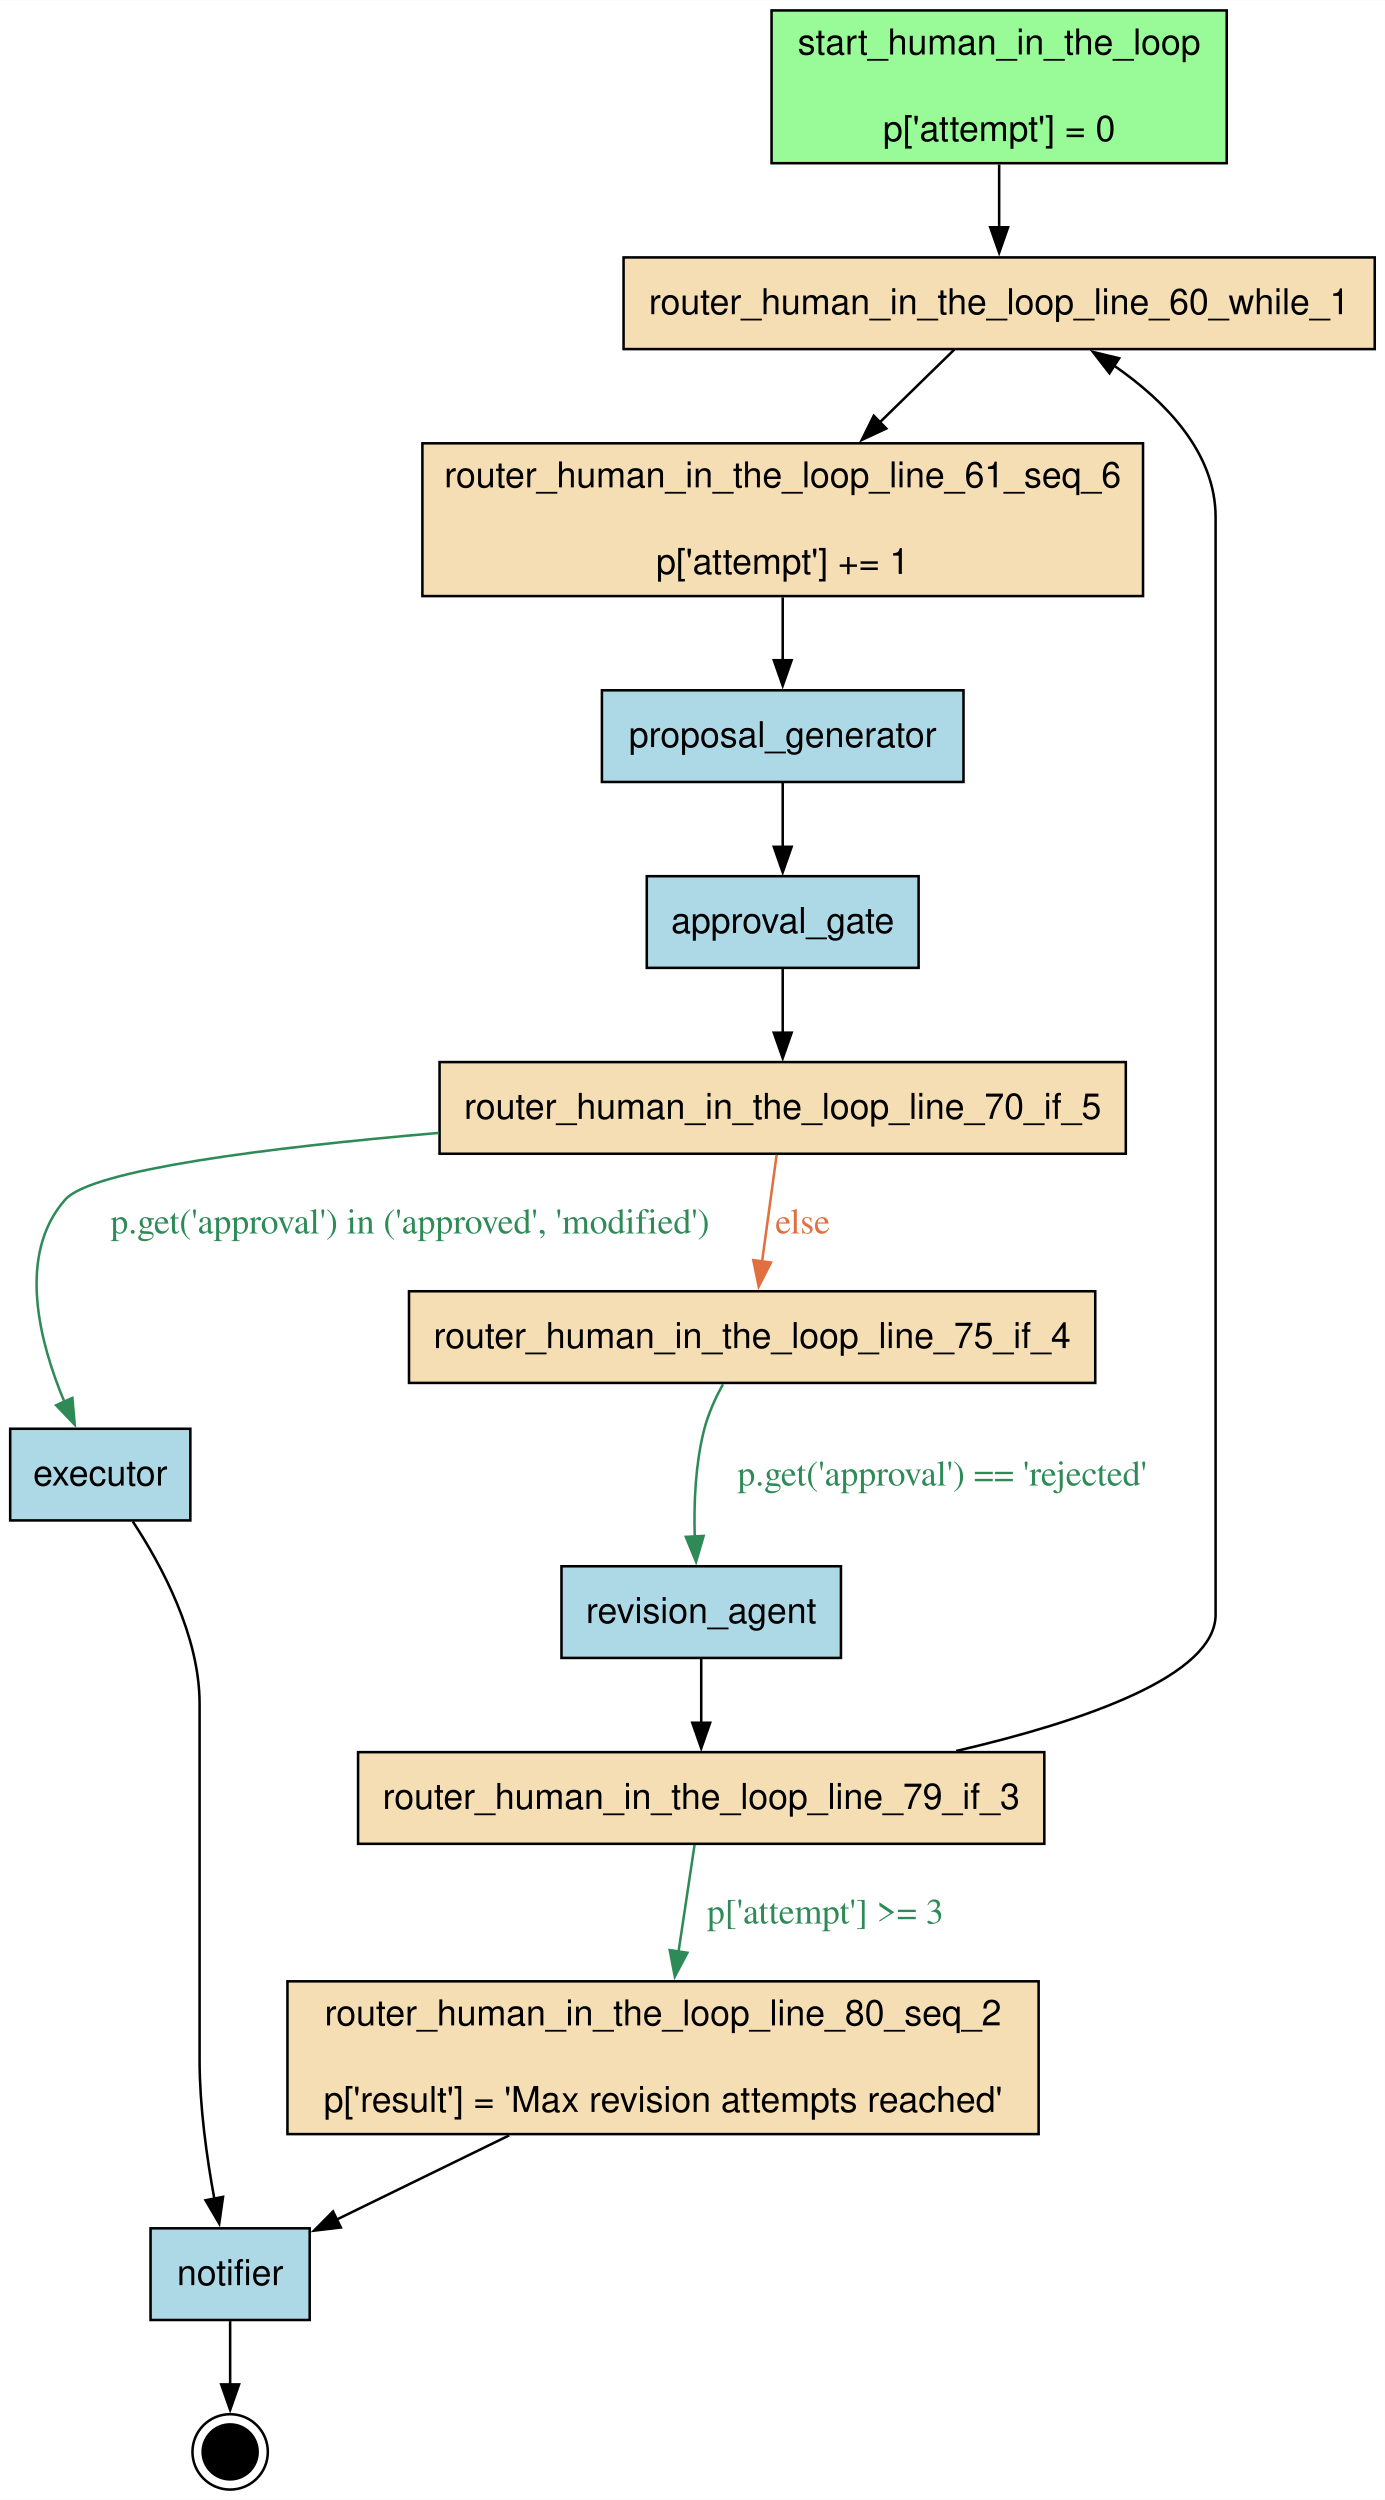
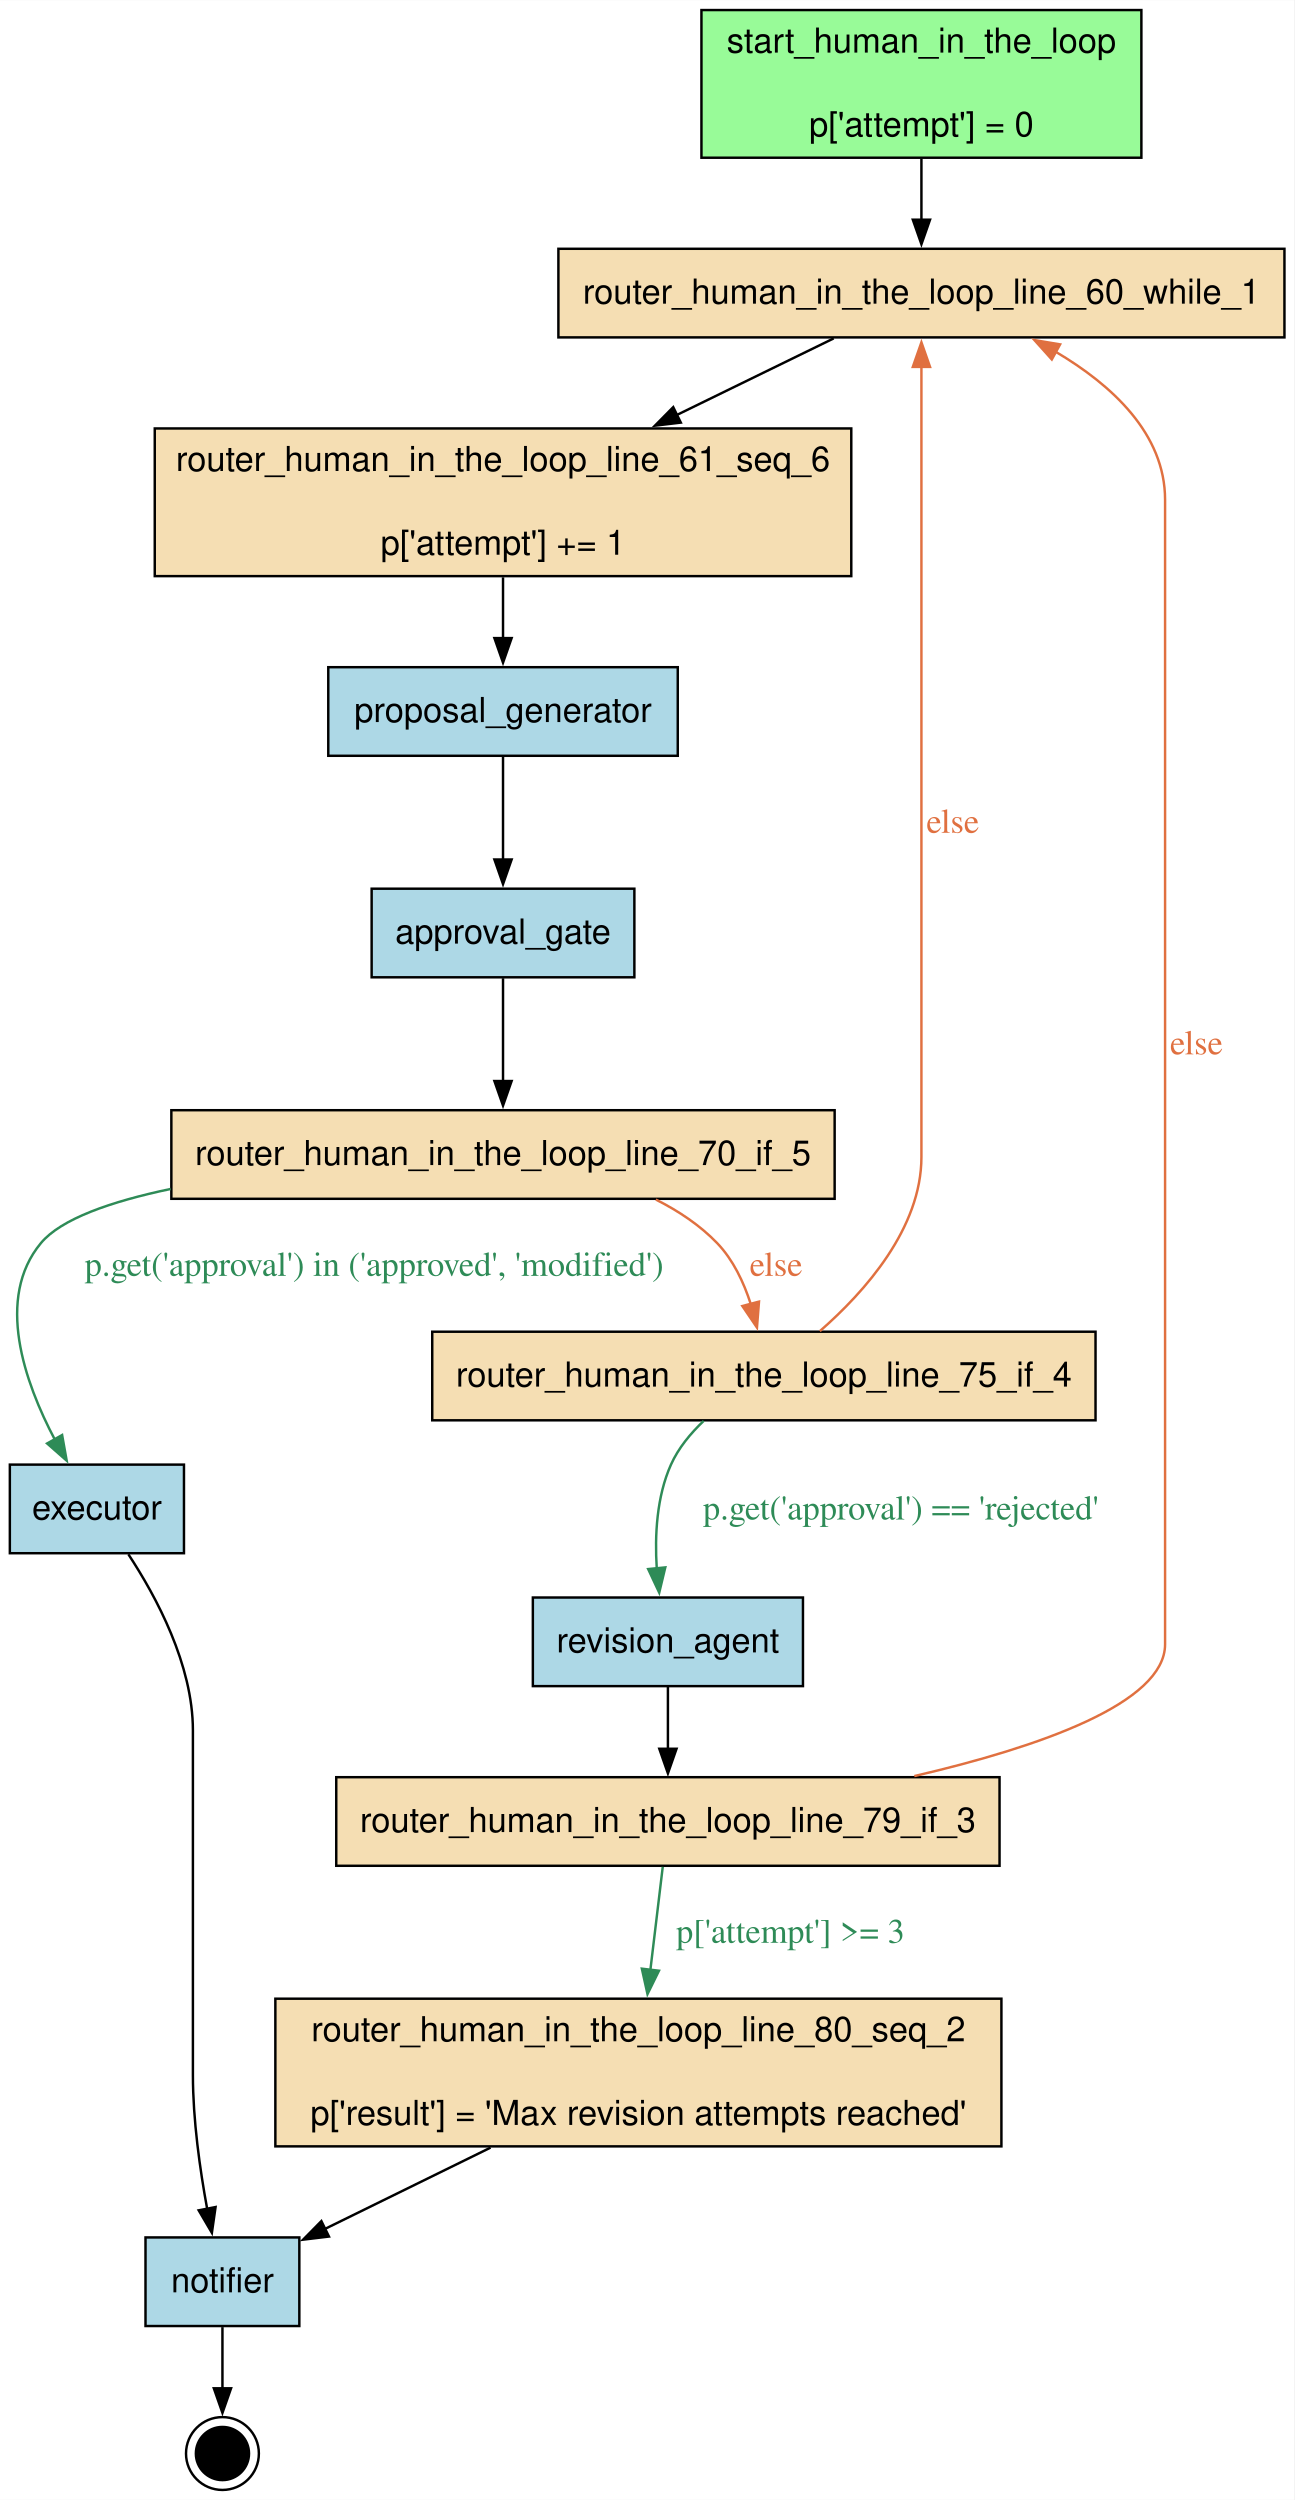
- <svg xmlns="http://www.w3.org/2000/svg" width="544pt" height="982pt" viewBox="0.00 0.00 543.88 981.60">
-   <g id="graph0" class="graph" transform="scale(1 1) rotate(0) translate(4 977.6)">
-     <polygon fill="white" stroke="none" points="-4,4 -4,-977.6 539.88,-977.6 539.88,4 -4,4" />
+ <svg xmlns="http://www.w3.org/2000/svg" width="526pt" height="1016pt" viewBox="0.00 0.00 525.88 1015.60">
+   <g id="graph0" class="graph" transform="scale(1 1) rotate(0) translate(4 1011.6)">
+     <polygon fill="white" stroke="none" points="-4,4 -4,-1011.6 521.88,-1011.6 521.88,4 -4,4" />
    <g id="node1" class="node">
-       <polygon fill="palegreen" stroke="black" points="477.75,-973.6 299,-973.6 299,-913.6 477.75,-913.6 477.75,-973.6" />
-       <text text-anchor="middle" x="388.38" y="-956.3" font-family="Helvetica,sans-Serif" font-size="14.00">start_human_in_the_loop</text>
-       <text text-anchor="middle" x="388.38" y="-922.3" font-family="Helvetica,sans-Serif" font-size="14.00">p['attempt'] = 0</text>
+       <polygon fill="palegreen" stroke="black" points="459.75,-1007.6 281,-1007.6 281,-947.6 459.75,-947.6 459.75,-1007.6" />
+       <text text-anchor="middle" x="370.38" y="-990.3" font-family="Helvetica,sans-Serif" font-size="14.00">start_human_in_the_loop</text>
+       <text text-anchor="middle" x="370.38" y="-956.3" font-family="Helvetica,sans-Serif" font-size="14.00">p['attempt'] = 0</text>
    </g>
    <g id="node7" class="node">
-       <polygon fill="wheat" stroke="black" points="535.88,-876.6 240.88,-876.6 240.88,-840.6 535.88,-840.6 535.88,-876.6" />
-       <text text-anchor="middle" x="388.38" y="-854.3" font-family="Helvetica,sans-Serif" font-size="14.00">router_human_in_the_loop_line_60_while_1</text>
+       <polygon fill="wheat" stroke="black" points="517.88,-910.6 222.88,-910.6 222.88,-874.6 517.88,-874.6 517.88,-910.6" />
+       <text text-anchor="middle" x="370.38" y="-888.3" font-family="Helvetica,sans-Serif" font-size="14.00">router_human_in_the_loop_line_60_while_1</text>
    </g>
    <g id="edge1" class="edge">
-       <path fill="none" stroke="black" d="M388.38,-913.1C388.38,-905.06 388.38,-896.36 388.38,-888.35" />
-       <polygon fill="black" stroke="black" points="391.88,-888.43 388.38,-878.43 384.88,-888.43 391.88,-888.43" />
+       <path fill="none" stroke="black" d="M370.38,-947.1C370.38,-939.06 370.38,-930.36 370.38,-922.35" />
+       <polygon fill="black" stroke="black" points="373.88,-922.43 370.38,-912.43 366.88,-922.43 373.88,-922.43" />
    </g>
    <g id="node2" class="node">
-       <polygon fill="lightblue" stroke="black" points="356.75,-633.6 250,-633.6 250,-597.6 356.75,-597.6 356.75,-633.6" />
-       <text text-anchor="middle" x="303.38" y="-611.3" font-family="Helvetica,sans-Serif" font-size="14.00">approval_gate</text>
+       <polygon fill="lightblue" stroke="black" points="253.75,-650.6 147,-650.6 147,-614.6 253.75,-614.6 253.75,-650.6" />
+       <text text-anchor="middle" x="200.38" y="-628.3" font-family="Helvetica,sans-Serif" font-size="14.00">approval_gate</text>
    </g>
    <g id="node9" class="node">
-       <polygon fill="wheat" stroke="black" points="438.12,-560.6 168.62,-560.6 168.62,-524.6 438.12,-524.6 438.12,-560.6" />
-       <text text-anchor="middle" x="303.38" y="-538.3" font-family="Helvetica,sans-Serif" font-size="14.00">router_human_in_the_loop_line_70_if_5</text>
+       <polygon fill="wheat" stroke="black" points="335.12,-560.6 65.62,-560.6 65.62,-524.6 335.12,-524.6 335.12,-560.6" />
+       <text text-anchor="middle" x="200.38" y="-538.3" font-family="Helvetica,sans-Serif" font-size="14.00">router_human_in_the_loop_line_70_if_5</text>
    </g>
    <g id="edge10" class="edge">
-       <path fill="none" stroke="black" d="M303.38,-597.41C303.38,-589.83 303.38,-580.7 303.38,-572.14" />
-       <polygon fill="black" stroke="black" points="306.88,-572.14 303.38,-562.14 299.88,-572.14 306.88,-572.14" />
+       <path fill="none" stroke="black" d="M200.38,-614.21C200.38,-602.28 200.38,-586.17 200.38,-572.34" />
+       <polygon fill="black" stroke="black" points="203.88,-572.46 200.38,-562.46 196.88,-572.46 203.88,-572.46" />
    </g>
    <g id="node3" class="node">
      <polygon fill="lightblue" stroke="black" points="70.75,-416.6 0,-416.6 0,-380.6 70.75,-380.6 70.75,-416.6" />
      <text text-anchor="middle" x="35.38" y="-394.3" font-family="Helvetica,sans-Serif" font-size="14.00">executor</text>
    </g>
    <g id="node4" class="node">
      <polygon fill="lightblue" stroke="black" points="117.62,-102.6 55.12,-102.6 55.12,-66.6 117.62,-66.6 117.62,-102.6" />
      <text text-anchor="middle" x="86.38" y="-80.3" font-family="Helvetica,sans-Serif" font-size="14.00">notifier</text>
    </g>
    <g id="edge7" class="edge">
      <path fill="none" stroke="black" d="M48.15,-380.18C59.52,-362.91 74.38,-335.25 74.38,-308.6 74.38,-308.6 74.38,-308.6 74.38,-168.6 74.38,-150.38 77.24,-130.15 80.17,-114.22" />
      <polygon fill="black" stroke="black" points="83.59,-114.95 82.09,-104.47 76.73,-113.61 83.59,-114.95" />
    </g>
    <g id="node13" class="node">
      <ellipse fill="black" stroke="black" cx="86.38" cy="-14.8" rx="10.8" ry="10.8" />
      <ellipse fill="none" stroke="black" cx="86.38" cy="-14.8" rx="14.8" ry="14.8" />
    </g>
-     <g id="edge14" class="edge">
+     <g id="edge15" class="edge">
      <path fill="none" stroke="black" d="M86.38,-66.14C86.38,-58.55 86.38,-49.5 86.38,-41.19" />
      <polygon fill="black" stroke="black" points="89.88,-41.3 86.38,-31.3 82.88,-41.3 89.88,-41.3" />
    </g>
    <g id="node5" class="node">
-       <polygon fill="lightblue" stroke="black" points="374.38,-706.6 232.38,-706.6 232.38,-670.6 374.38,-670.6 374.38,-706.6" />
-       <text text-anchor="middle" x="303.38" y="-684.3" font-family="Helvetica,sans-Serif" font-size="14.00">proposal_generator</text>
+       <polygon fill="lightblue" stroke="black" points="271.38,-740.6 129.38,-740.6 129.38,-704.6 271.38,-704.6 271.38,-740.6" />
+       <text text-anchor="middle" x="200.38" y="-718.3" font-family="Helvetica,sans-Serif" font-size="14.00">proposal_generator</text>
    </g>
    <g id="edge9" class="edge">
-       <path fill="none" stroke="black" d="M303.38,-670.41C303.38,-662.83 303.38,-653.7 303.38,-645.14" />
-       <polygon fill="black" stroke="black" points="306.88,-645.14 303.38,-635.14 299.88,-645.14 306.88,-645.14" />
+       <path fill="none" stroke="black" d="M200.38,-704.21C200.38,-692.28 200.38,-676.17 200.38,-662.34" />
+       <polygon fill="black" stroke="black" points="203.88,-662.46 200.38,-652.46 196.88,-662.46 203.88,-662.46" />
    </g>
    <g id="node6" class="node">
-       <polygon fill="lightblue" stroke="black" points="326.25,-362.6 216.5,-362.6 216.5,-326.6 326.25,-326.6 326.25,-362.6" />
-       <text text-anchor="middle" x="271.38" y="-340.3" font-family="Helvetica,sans-Serif" font-size="14.00">revision_agent</text>
+       <polygon fill="lightblue" stroke="black" points="322.25,-362.6 212.5,-362.6 212.5,-326.6 322.25,-326.6 322.25,-362.6" />
+       <text text-anchor="middle" x="267.38" y="-340.3" font-family="Helvetica,sans-Serif" font-size="14.00">revision_agent</text>
    </g>
    <g id="node11" class="node">
-       <polygon fill="wheat" stroke="black" points="406.12,-289.6 136.62,-289.6 136.62,-253.6 406.12,-253.6 406.12,-289.6" />
-       <text text-anchor="middle" x="271.38" y="-267.3" font-family="Helvetica,sans-Serif" font-size="14.00">router_human_in_the_loop_line_79_if_3</text>
+       <polygon fill="wheat" stroke="black" points="402.12,-289.6 132.62,-289.6 132.62,-253.6 402.12,-253.6 402.12,-289.6" />
+       <text text-anchor="middle" x="267.38" y="-267.3" font-family="Helvetica,sans-Serif" font-size="14.00">router_human_in_the_loop_line_79_if_3</text>
    </g>
    <g id="edge12" class="edge">
-       <path fill="none" stroke="black" d="M271.38,-326.41C271.38,-318.83 271.38,-309.7 271.38,-301.14" />
-       <polygon fill="black" stroke="black" points="274.88,-301.14 271.38,-291.14 267.88,-301.14 274.88,-301.14" />
+       <path fill="none" stroke="black" d="M267.38,-326.41C267.38,-318.83 267.38,-309.7 267.38,-301.14" />
+       <polygon fill="black" stroke="black" points="270.88,-301.14 267.38,-291.14 263.88,-301.14 270.88,-301.14" />
    </g>
    <g id="node8" class="node">
-       <polygon fill="wheat" stroke="black" points="444.88,-803.6 161.88,-803.6 161.88,-743.6 444.88,-743.6 444.88,-803.6" />
-       <text text-anchor="middle" x="303.38" y="-786.3" font-family="Helvetica,sans-Serif" font-size="14.00">router_human_in_the_loop_line_61_seq_6</text>
-       <text text-anchor="middle" x="303.38" y="-752.3" font-family="Helvetica,sans-Serif" font-size="14.00">p['attempt'] += 1</text>
+       <polygon fill="wheat" stroke="black" points="341.88,-837.6 58.88,-837.6 58.88,-777.6 341.88,-777.6 341.88,-837.6" />
+       <text text-anchor="middle" x="200.38" y="-820.3" font-family="Helvetica,sans-Serif" font-size="14.00">router_human_in_the_loop_line_61_seq_6</text>
+       <text text-anchor="middle" x="200.38" y="-786.3" font-family="Helvetica,sans-Serif" font-size="14.00">p['attempt'] += 1</text>
    </g>
    <g id="edge11" class="edge">
-       <path fill="none" stroke="black" d="M370.76,-840.4C362.24,-832.08 351.67,-821.76 341.44,-811.77" />
-       <polygon fill="black" stroke="black" points="344.04,-809.41 334.44,-804.93 339.14,-814.42 344.04,-809.41" />
+       <path fill="none" stroke="black" d="M334.74,-874.2C316.25,-865.17 292.99,-853.82 271.04,-843.1" />
+       <polygon fill="black" stroke="black" points="272.62,-839.98 262.09,-838.73 269.54,-846.27 272.62,-839.98" />
    </g>
    <g id="edge8" class="edge">
-       <path fill="none" stroke="black" d="M303.38,-743.1C303.38,-735.06 303.38,-726.36 303.38,-718.35" />
-       <polygon fill="black" stroke="black" points="306.88,-718.43 303.38,-708.43 299.88,-718.43 306.88,-718.43" />
+       <path fill="none" stroke="black" d="M200.38,-777.1C200.38,-769.06 200.38,-760.36 200.38,-752.35" />
+       <polygon fill="black" stroke="black" points="203.88,-752.43 200.38,-742.43 196.88,-752.43 203.88,-752.43" />
    </g>
    <g id="edge6" class="edge">
-       <path fill="none" stroke="#2e8b57" d="M168.34,-532.79C101.14,-527 31.97,-518.31 21.62,-506.6 2.59,-485.06 11.33,-450.88 21.37,-426.97" />
-       <polygon fill="#2e8b57" stroke="#2e8b57" points="24.42,-428.71 25.36,-418.16 18.05,-425.83 24.42,-428.71" />
-       <text text-anchor="middle" x="157" y="-493.3" font-family="Times,serif" font-size="14.00" fill="#2e8b57">p.get('approval') in ('approved', 'modified')</text>
+       <path fill="none" stroke="#2e8b57" d="M65.33,-528.6C41.02,-523.5 20.78,-516.42 12.62,-506.6 -5.98,-484.2 5.86,-450.26 18.35,-426.63" />
+       <polygon fill="#2e8b57" stroke="#2e8b57" points="21.24,-428.63 23.1,-418.2 15.14,-425.2 21.24,-428.63" />
+       <text text-anchor="middle" x="148" y="-493.3" font-family="Times,serif" font-size="14.00" fill="#2e8b57">p.get('approval') in ('approved', 'modified')</text>
    </g>
    <g id="node10" class="node">
-       <polygon fill="wheat" stroke="black" points="426.12,-470.6 156.62,-470.6 156.62,-434.6 426.12,-434.6 426.12,-470.6" />
-       <text text-anchor="middle" x="291.38" y="-448.3" font-family="Helvetica,sans-Serif" font-size="14.00">router_human_in_the_loop_line_75_if_4</text>
+       <polygon fill="wheat" stroke="black" points="441.12,-470.6 171.62,-470.6 171.62,-434.6 441.12,-434.6 441.12,-470.6" />
+       <text text-anchor="middle" x="306.38" y="-448.3" font-family="Helvetica,sans-Serif" font-size="14.00">router_human_in_the_loop_line_75_if_4</text>
    </g>
    <g id="edge5" class="edge">
-       <path fill="none" stroke="#e07040" d="M301,-524.21C299.38,-512.28 297.18,-496.17 295.29,-482.34" />
-       <polygon fill="#e07040" stroke="#e07040" points="298.76,-481.88 293.95,-472.45 291.83,-482.83 298.76,-481.88" />
-       <text text-anchor="middle" x="311.2" y="-493.3" font-family="Times,serif" font-size="14.00" fill="#e07040">else</text>
+       <path fill="none" stroke="#e07040" d="M262.48,-524.29C271.66,-519.68 280.38,-513.87 287.38,-506.6 293.88,-499.84 298.18,-490.7 301.01,-481.92" />
+       <polygon fill="#e07040" stroke="#e07040" points="304.39,-482.83 303.56,-472.27 297.62,-481.04 304.39,-482.83" />
+       <text text-anchor="middle" x="311.32" y="-493.3" font-family="Times,serif" font-size="14.00" fill="#e07040">else</text>
    </g>
    <g id="edge4" class="edge">
-       <path fill="none" stroke="#2e8b57" d="M279.92,-434.11C276.97,-428.71 274.19,-422.6 272.62,-416.6 269.06,-402.9 268.44,-387.2 268.84,-374.06" />
-       <polygon fill="#2e8b57" stroke="#2e8b57" points="272.32,-374.52 269.36,-364.34 265.33,-374.14 272.32,-374.52" />
-       <text text-anchor="middle" x="366" y="-394.3" font-family="Times,serif" font-size="14.00" fill="#2e8b57">p.get('approval') == 'rejected'</text>
+       <path fill="none" stroke="#2e8b57" d="M281.91,-434.35C276.56,-429.29 271.62,-423.29 268.62,-416.6 262.81,-403.59 261.99,-387.85 262.84,-374.5" />
+       <polygon fill="#2e8b57" stroke="#2e8b57" points="266.32,-374.86 263.85,-364.56 259.36,-374.16 266.32,-374.86" />
+       <text text-anchor="middle" x="362" y="-394.3" font-family="Times,serif" font-size="14.00" fill="#2e8b57">p.get('approval') == 'rejected'</text>
+     </g>
+     <g id="edge14" class="edge">
+       <path fill="none" stroke="#e07040" d="M329.12,-470.84C347.51,-486.91 370.38,-512.7 370.38,-541.6 370.38,-808.6 370.38,-808.6 370.38,-808.6 370.38,-826.63 370.38,-846.86 370.38,-862.83" />
+       <polygon fill="#e07040" stroke="#e07040" points="366.88,-862.6 370.38,-872.6 373.88,-862.6 366.88,-862.6" />
+       <text text-anchor="middle" x="383.12" y="-673.3" font-family="Times,serif" font-size="14.00" fill="#e07040">else</text>
    </g>
    <g id="edge13" class="edge">
-       <path fill="none" stroke="black" d="M371.49,-290.05C422.28,-301.85 473.38,-319.67 473.38,-343.6 473.38,-774.6 473.38,-774.6 473.38,-774.6 473.38,-799.88 453.88,-819.99 433.57,-834.07" />
-       <polygon fill="black" stroke="black" points="431.7,-831.11 425.2,-839.48 435.5,-836.99 431.7,-831.11" />
+       <path fill="none" stroke="#e07040" d="M367.49,-290.05C418.28,-301.85 469.38,-319.67 469.38,-343.6 469.38,-808.6 469.38,-808.6 469.38,-808.6 469.38,-835.39 447.83,-855.25 424.83,-868.81" />
+       <polygon fill="#e07040" stroke="#e07040" points="423.36,-865.63 416.28,-873.51 426.73,-871.76 423.36,-865.63" />
+       <text text-anchor="middle" x="482.12" y="-583.3" font-family="Times,serif" font-size="14.00" fill="#e07040">else</text>
    </g>
    <g id="node12" class="node">
-       <polygon fill="wheat" stroke="black" points="403.88,-199.6 108.88,-199.6 108.88,-139.6 403.88,-139.6 403.88,-199.6" />
-       <text text-anchor="middle" x="256.38" y="-182.3" font-family="Helvetica,sans-Serif" font-size="14.00">router_human_in_the_loop_line_80_seq_2</text>
-       <text text-anchor="middle" x="256.38" y="-148.3" font-family="Helvetica,sans-Serif" font-size="14.00">p['result'] = 'Max revision attempts reached'</text>
+       <polygon fill="wheat" stroke="black" points="402.88,-199.6 107.88,-199.6 107.88,-139.6 402.88,-139.6 402.88,-199.6" />
+       <text text-anchor="middle" x="255.38" y="-182.3" font-family="Helvetica,sans-Serif" font-size="14.00">router_human_in_the_loop_line_80_seq_2</text>
+       <text text-anchor="middle" x="255.38" y="-148.3" font-family="Helvetica,sans-Serif" font-size="14.00">p['result'] = 'Max revision attempts reached'</text>
    </g>
    <g id="edge3" class="edge">
-       <path fill="none" stroke="#2e8b57" d="M268.76,-253.18C267.03,-241.61 264.67,-225.92 262.48,-211.33" />
-       <polygon fill="#2e8b57" stroke="#2e8b57" points="265.95,-210.82 261,-201.45 259.02,-211.86 265.95,-210.82" />
-       <text text-anchor="middle" x="320.1" y="-222.3" font-family="Times,serif" font-size="14.00" fill="#2e8b57">p['attempt'] &gt;= 3</text>
+       <path fill="none" stroke="#2e8b57" d="M265.28,-253.18C263.9,-241.61 262.01,-225.92 260.26,-211.33" />
+       <polygon fill="#2e8b57" stroke="#2e8b57" points="263.74,-210.97 259.08,-201.46 256.79,-211.8 263.74,-210.97" />
+       <text text-anchor="middle" x="317.15" y="-222.3" font-family="Times,serif" font-size="14.00" fill="#2e8b57">p['attempt'] &gt;= 3</text>
    </g>
    <g id="edge2" class="edge">
-       <path fill="none" stroke="black" d="M195.96,-139.1C173.53,-128.15 148.6,-115.98 128.19,-106.02" />
-       <polygon fill="black" stroke="black" points="129.85,-102.93 119.33,-101.69 126.78,-109.22 129.85,-102.93" />
+       <path fill="none" stroke="black" d="M195.32,-139.1C173.02,-128.15 148.23,-115.98 127.95,-106.02" />
+       <polygon fill="black" stroke="black" points="129.66,-102.96 119.14,-101.69 126.58,-109.24 129.66,-102.96" />
    </g>
  </g>
</svg>
